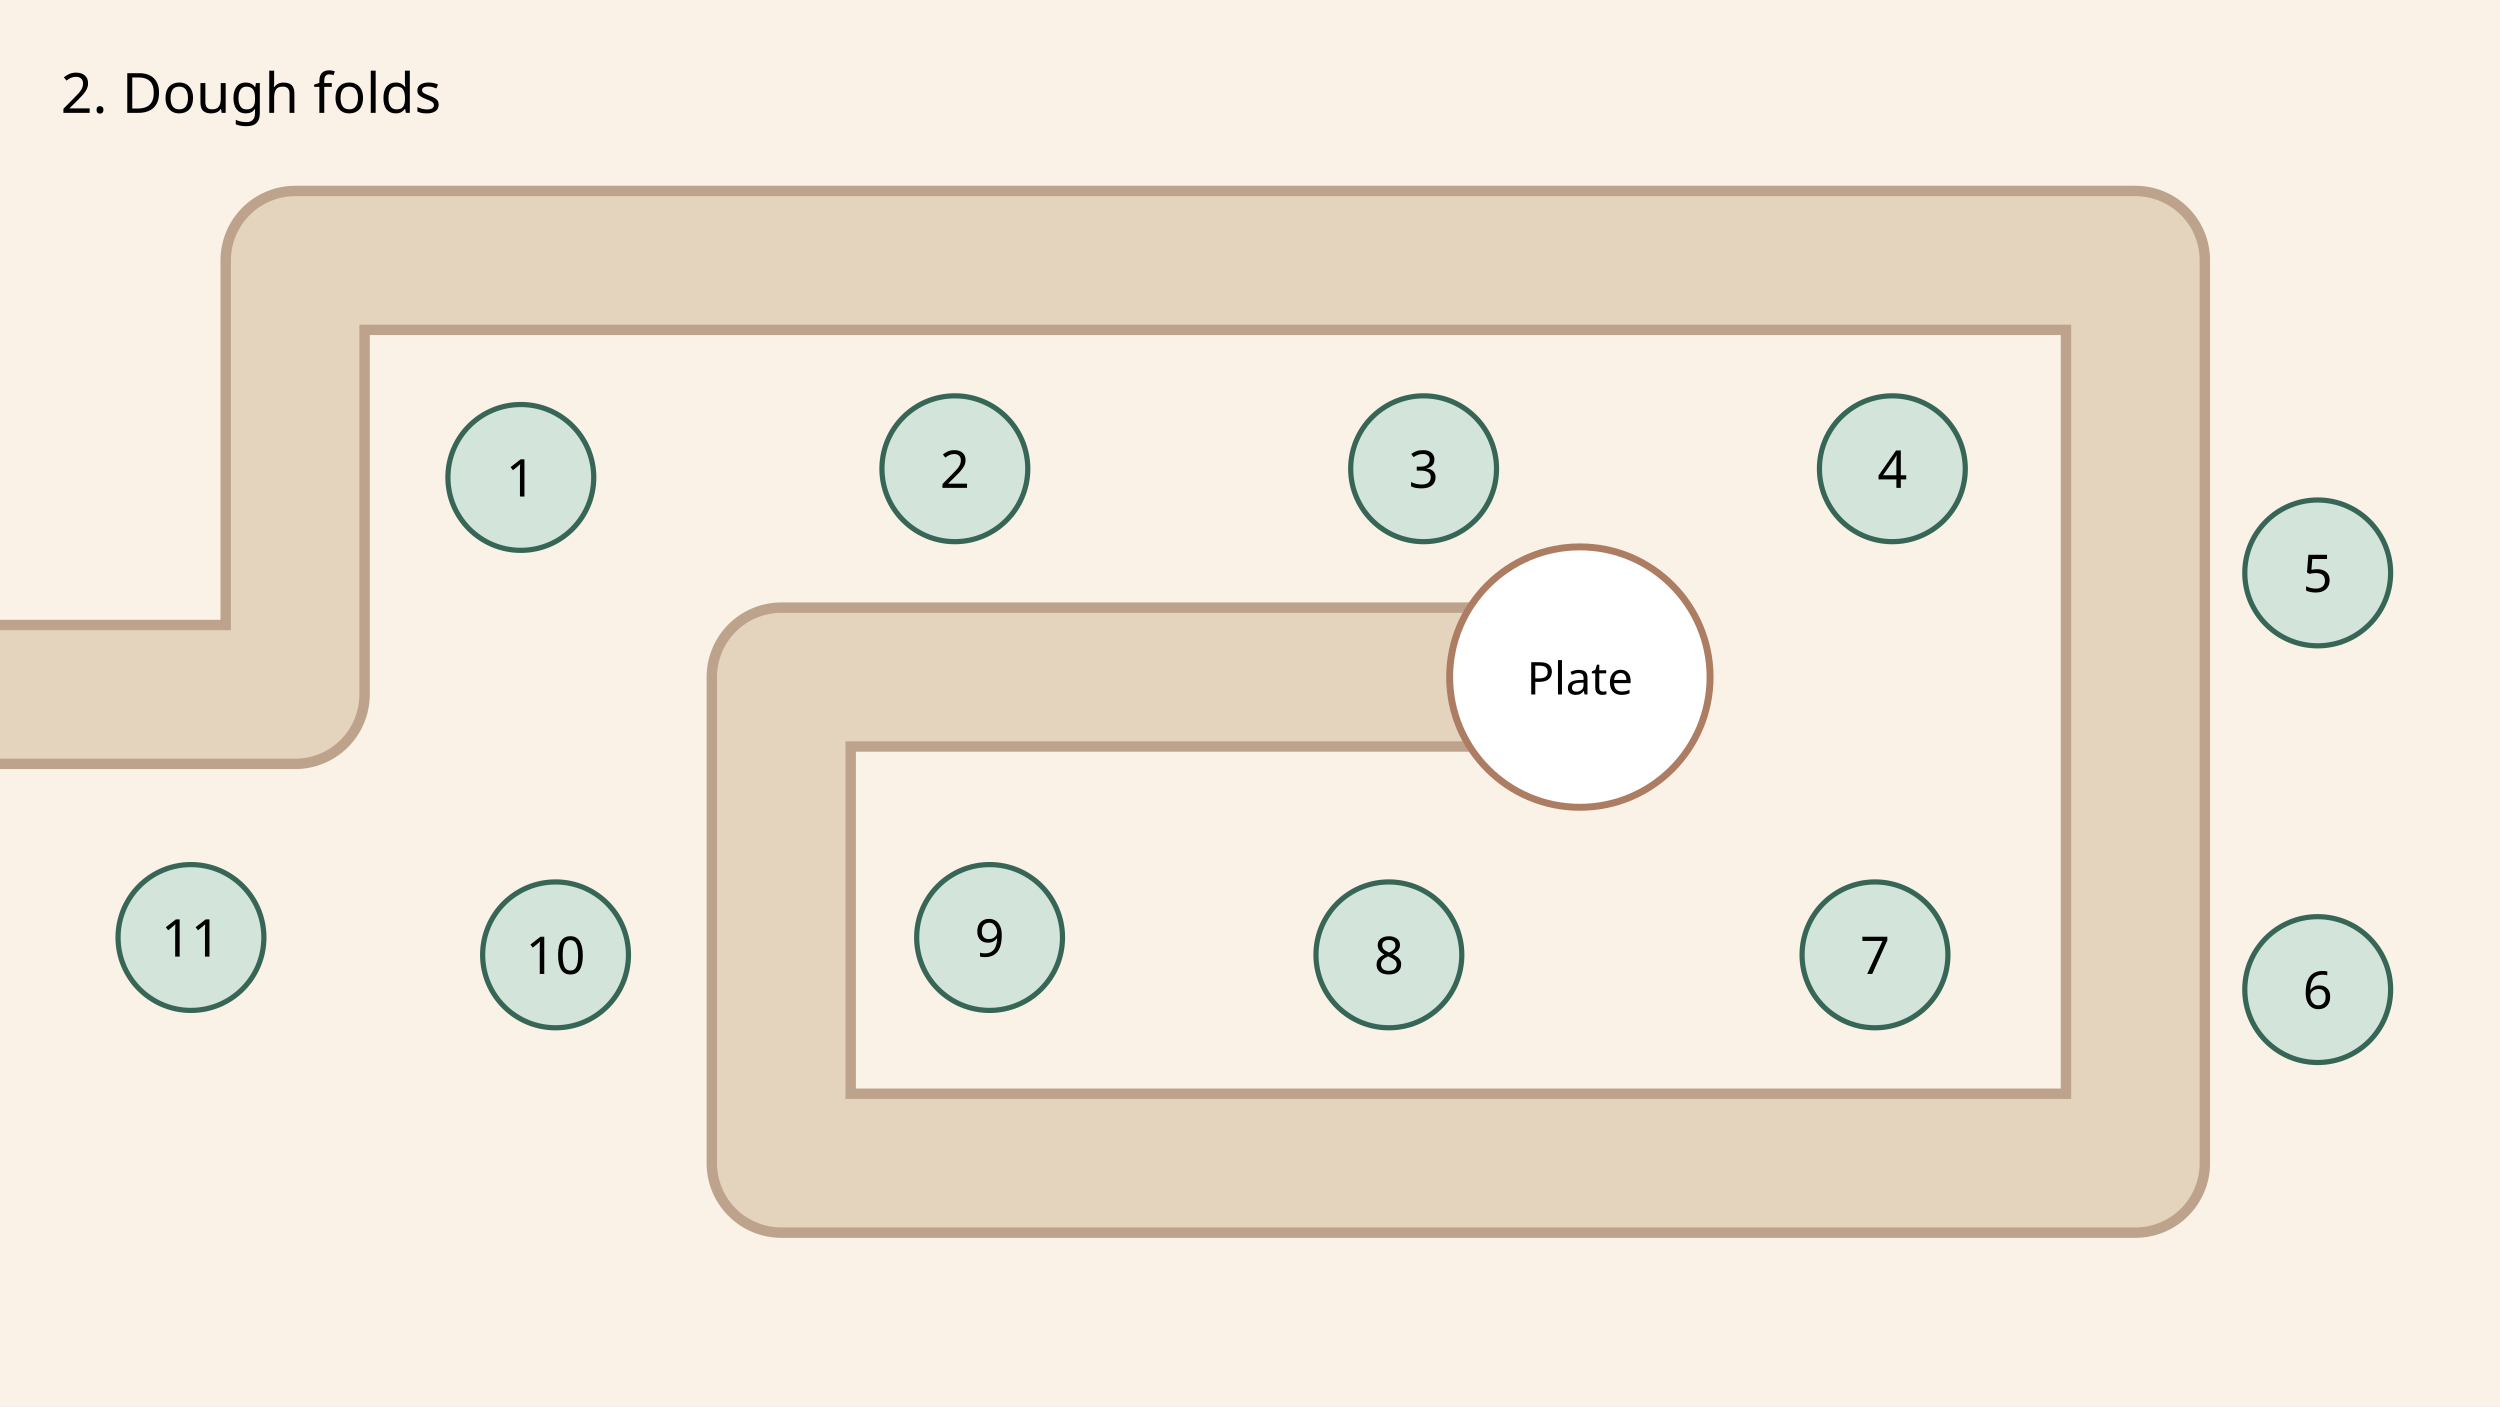
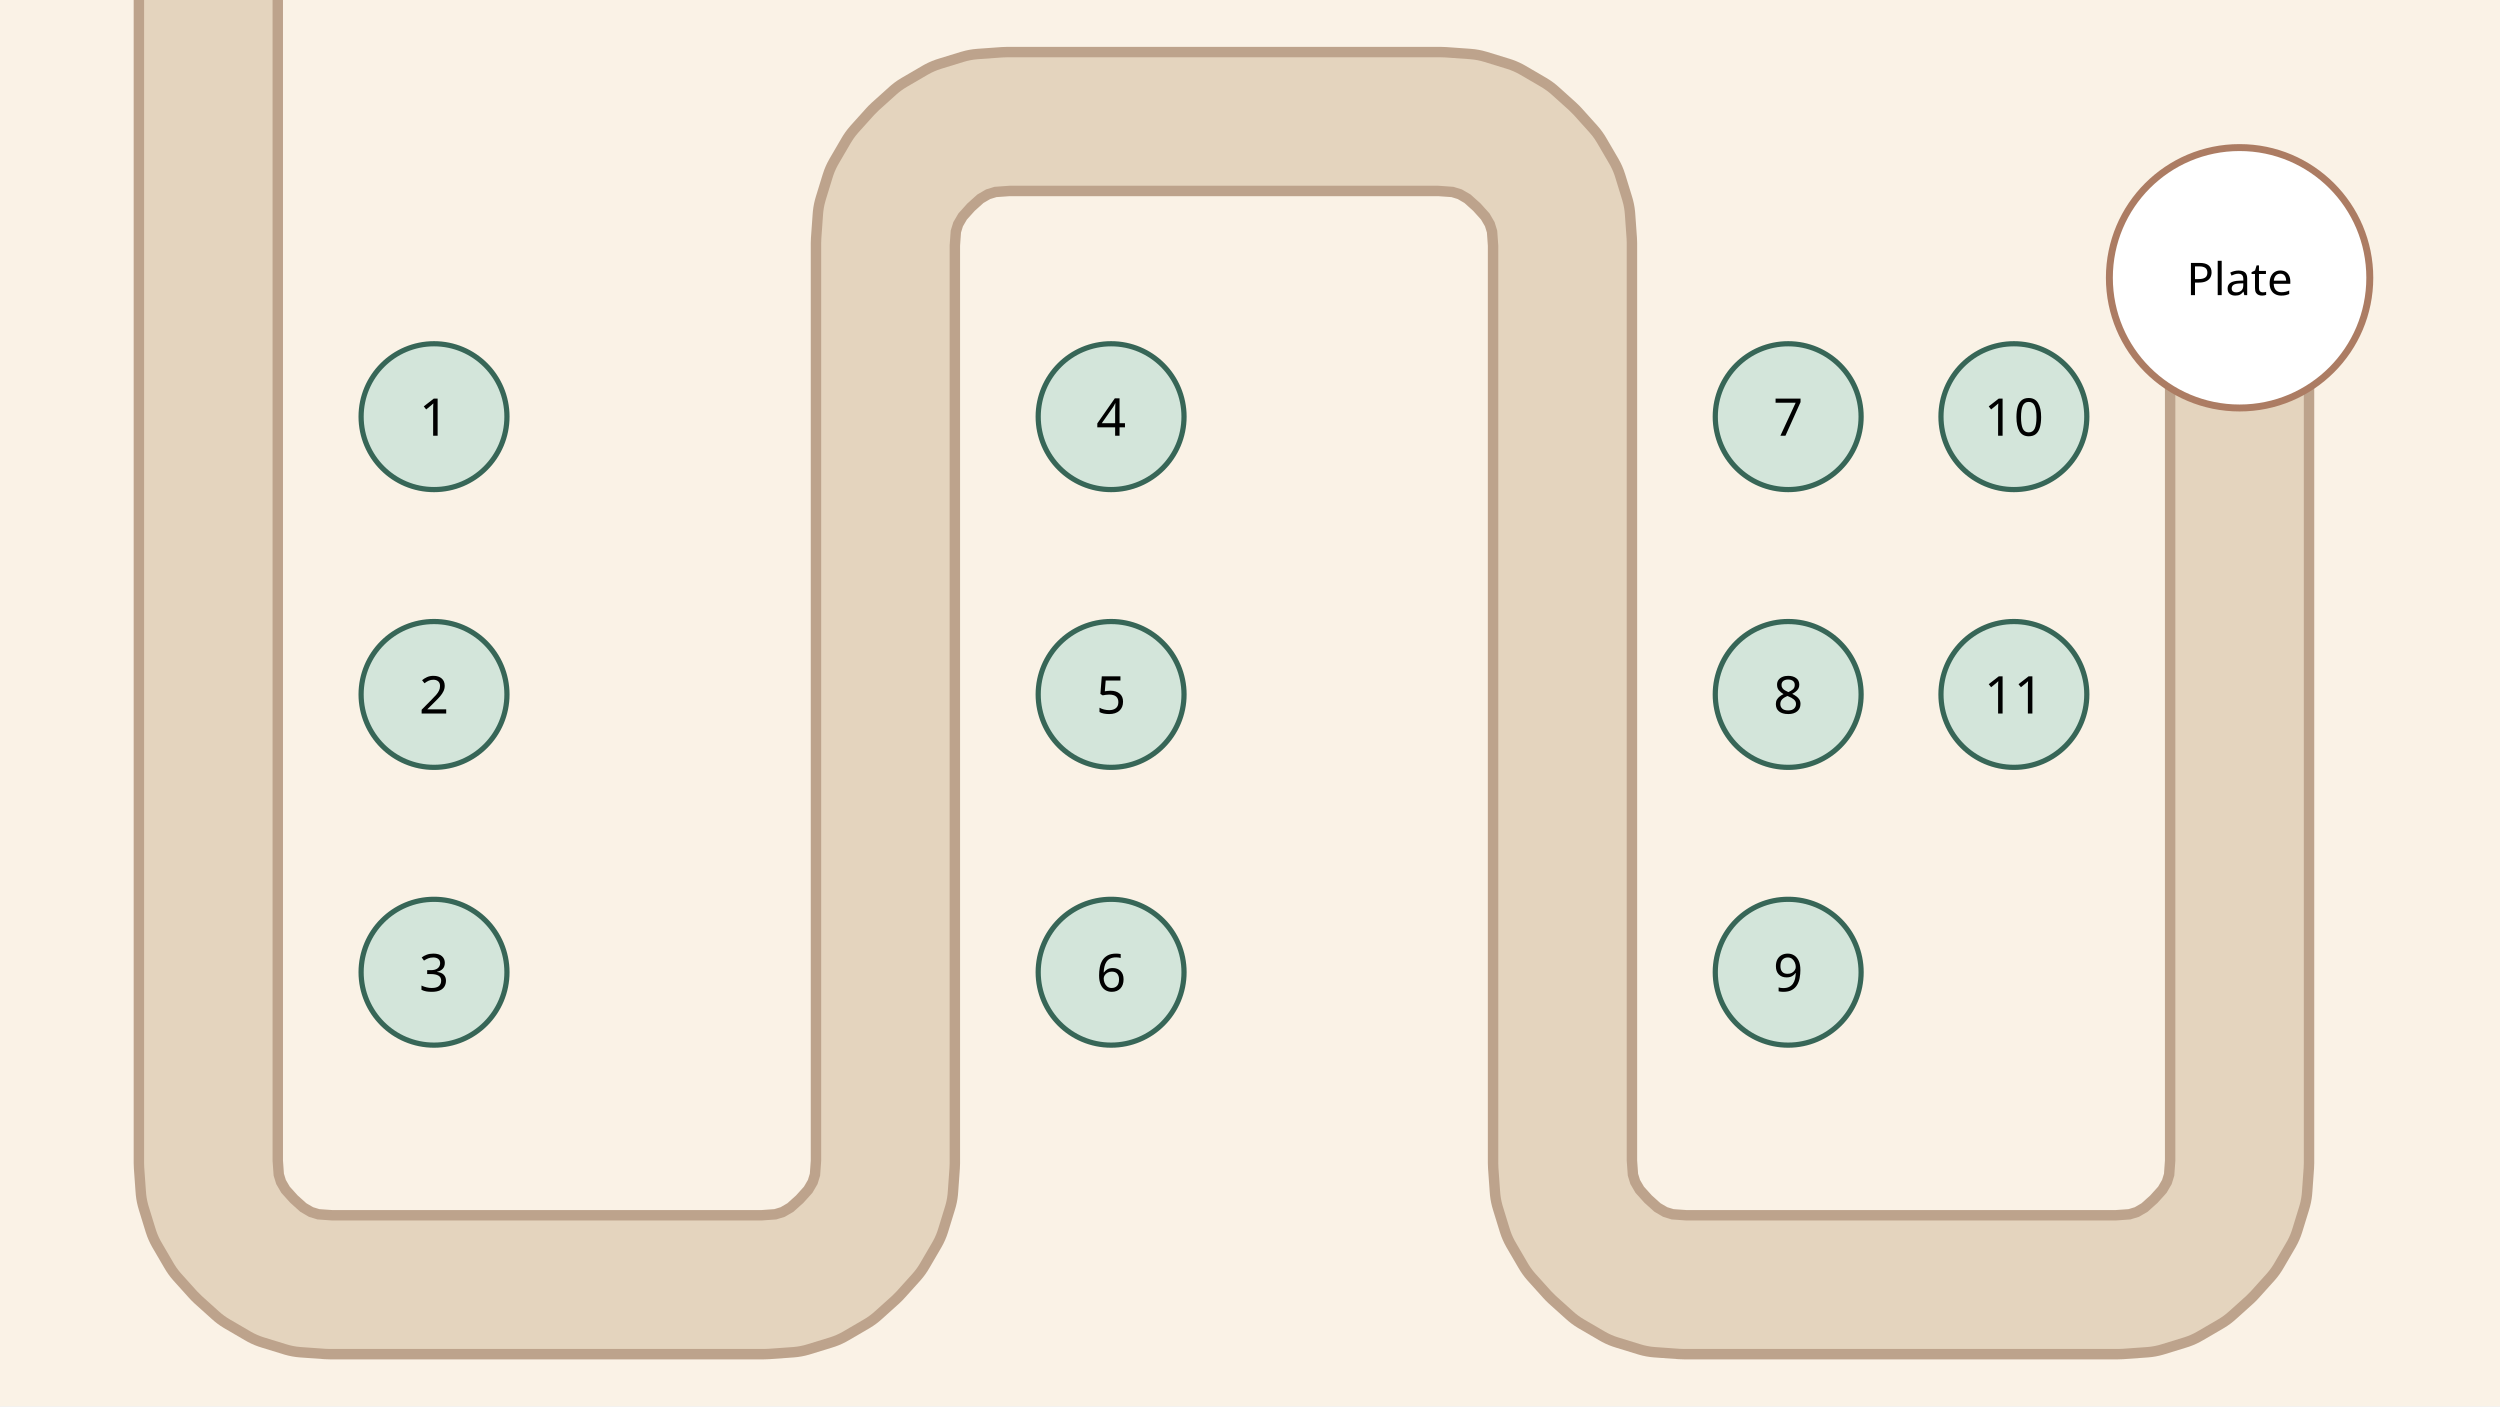
- <svg xmlns="http://www.w3.org/2000/svg" viewBox="0 0 1440 810" role="img" aria-label="Dough folds: path and numbered tower slots">
+ <svg xmlns="http://www.w3.org/2000/svg" viewBox="0 0 1440 810" role="img" aria-label="Dough folds: 4 vertical runs and numbered tower slots">
  <rect width="1440" height="810" fill="#faf2e6" />
-   <text x="35" y="65" font-family="sans-serif" font-size="32">2. Dough folds</text>
-   <polyline points="0,400 170,400 170,150 1230,150 1230,670 450,670 450,390 950,390" fill="none" stroke="#bda38c" stroke-width="86" stroke-linejoin="round" />
-   <polyline points="0,400 170,400 170,150 1230,150 1230,670 450,670 450,390 950,390" fill="none" stroke="#e4d4be" stroke-width="74" stroke-linejoin="round" />
-   <circle cx="910.0" cy="390.0" r="75" fill="#fff" stroke="#ac7c63" stroke-width="4" />
-   <text x="910.0" y="400.0" text-anchor="middle" font-family="sans-serif" font-size="26">Plate</text>
-   <circle cx="300" cy="275" r="42" fill="#d3e5da" stroke="#376657" stroke-width="3" />
-   <text x="300" y="286" text-anchor="middle" font-family="sans-serif" font-size="30">1</text>
-   <circle cx="550" cy="270" r="42" fill="#d3e5da" stroke="#376657" stroke-width="3" />
-   <text x="550" y="281" text-anchor="middle" font-family="sans-serif" font-size="30">2</text>
-   <circle cx="820" cy="270" r="42" fill="#d3e5da" stroke="#376657" stroke-width="3" />
-   <text x="820" y="281" text-anchor="middle" font-family="sans-serif" font-size="30">3</text>
-   <circle cx="1090" cy="270" r="42" fill="#d3e5da" stroke="#376657" stroke-width="3" />
-   <text x="1090" y="281" text-anchor="middle" font-family="sans-serif" font-size="30">4</text>
-   <circle cx="1335" cy="330" r="42" fill="#d3e5da" stroke="#376657" stroke-width="3" />
-   <text x="1335" y="341" text-anchor="middle" font-family="sans-serif" font-size="30">5</text>
-   <circle cx="1335" cy="570" r="42" fill="#d3e5da" stroke="#376657" stroke-width="3" />
-   <text x="1335" y="581" text-anchor="middle" font-family="sans-serif" font-size="30">6</text>
-   <circle cx="1080" cy="550" r="42" fill="#d3e5da" stroke="#376657" stroke-width="3" />
-   <text x="1080" y="561" text-anchor="middle" font-family="sans-serif" font-size="30">7</text>
-   <circle cx="800" cy="550" r="42" fill="#d3e5da" stroke="#376657" stroke-width="3" />
-   <text x="800" y="561" text-anchor="middle" font-family="sans-serif" font-size="30">8</text>
-   <circle cx="570" cy="540" r="42" fill="#d3e5da" stroke="#376657" stroke-width="3" />
-   <text x="570" y="551" text-anchor="middle" font-family="sans-serif" font-size="30">9</text>
-   <circle cx="320" cy="550" r="42" fill="#d3e5da" stroke="#376657" stroke-width="3" />
-   <text x="320" y="561" text-anchor="middle" font-family="sans-serif" font-size="30">10</text>
-   <circle cx="110" cy="540" r="42" fill="#d3e5da" stroke="#376657" stroke-width="3" />
-   <text x="110" y="551" text-anchor="middle" font-family="sans-serif" font-size="30">11</text>
+   <polyline points="120,0 120,670 121,684 125,697 132,709 141,719 151,728 163,735 176,739 190,740 440,740 454,739 467,735 479,728 489,719 498,709 505,697 509,684 510,670 510,140 511,126 515,113 522,101 531,91 541,82 553,75 566,71 580,70 830,70 844,71 857,75 869,82 879,91 888,101 895,113 899,126 900,140 900,670 901,684 905,697 912,709 921,719 931,728 943,735 956,739 970,740 1220,740 1234,739 1247,735 1259,728 1269,719 1278,709 1285,697 1289,684 1290,670 1290,120" fill="none" stroke="#bda38c" stroke-width="86" stroke-linejoin="round" />
+   <polyline points="120,0 120,670 121,684 125,697 132,709 141,719 151,728 163,735 176,739 190,740 440,740 454,739 467,735 479,728 489,719 498,709 505,697 509,684 510,670 510,140 511,126 515,113 522,101 531,91 541,82 553,75 566,71 580,70 830,70 844,71 857,75 869,82 879,91 888,101 895,113 899,126 900,140 900,670 901,684 905,697 912,709 921,719 931,728 943,735 956,739 970,740 1220,740 1234,739 1247,735 1259,728 1269,719 1278,709 1285,697 1289,684 1290,670 1290,120" fill="none" stroke="#e4d4be" stroke-width="74" stroke-linejoin="round" />
+   <circle cx="1290" cy="160" r="75" fill="#fff" stroke="#ac7c63" stroke-width="4" />
+   <text x="1290" y="170" text-anchor="middle" font-family="sans-serif" font-size="26">Plate</text>
+   <circle cx="250" cy="240" r="42" fill="#d3e5da" stroke="#376657" stroke-width="3" />
+   <text x="250" y="251" text-anchor="middle" font-family="sans-serif" font-size="30">1</text>
+   <circle cx="250" cy="400" r="42" fill="#d3e5da" stroke="#376657" stroke-width="3" />
+   <text x="250" y="411" text-anchor="middle" font-family="sans-serif" font-size="30">2</text>
+   <circle cx="250" cy="560" r="42" fill="#d3e5da" stroke="#376657" stroke-width="3" />
+   <text x="250" y="571" text-anchor="middle" font-family="sans-serif" font-size="30">3</text>
+   <circle cx="640" cy="240" r="42" fill="#d3e5da" stroke="#376657" stroke-width="3" />
+   <text x="640" y="251" text-anchor="middle" font-family="sans-serif" font-size="30">4</text>
+   <circle cx="640" cy="400" r="42" fill="#d3e5da" stroke="#376657" stroke-width="3" />
+   <text x="640" y="411" text-anchor="middle" font-family="sans-serif" font-size="30">5</text>
+   <circle cx="640" cy="560" r="42" fill="#d3e5da" stroke="#376657" stroke-width="3" />
+   <text x="640" y="571" text-anchor="middle" font-family="sans-serif" font-size="30">6</text>
+   <circle cx="1030" cy="240" r="42" fill="#d3e5da" stroke="#376657" stroke-width="3" />
+   <text x="1030" y="251" text-anchor="middle" font-family="sans-serif" font-size="30">7</text>
+   <circle cx="1030" cy="400" r="42" fill="#d3e5da" stroke="#376657" stroke-width="3" />
+   <text x="1030" y="411" text-anchor="middle" font-family="sans-serif" font-size="30">8</text>
+   <circle cx="1030" cy="560" r="42" fill="#d3e5da" stroke="#376657" stroke-width="3" />
+   <text x="1030" y="571" text-anchor="middle" font-family="sans-serif" font-size="30">9</text>
+   <circle cx="1160" cy="240" r="42" fill="#d3e5da" stroke="#376657" stroke-width="3" />
+   <text x="1160" y="251" text-anchor="middle" font-family="sans-serif" font-size="30">10</text>
+   <circle cx="1160" cy="400" r="42" fill="#d3e5da" stroke="#376657" stroke-width="3" />
+   <text x="1160" y="411" text-anchor="middle" font-family="sans-serif" font-size="30">11</text>
</svg>
